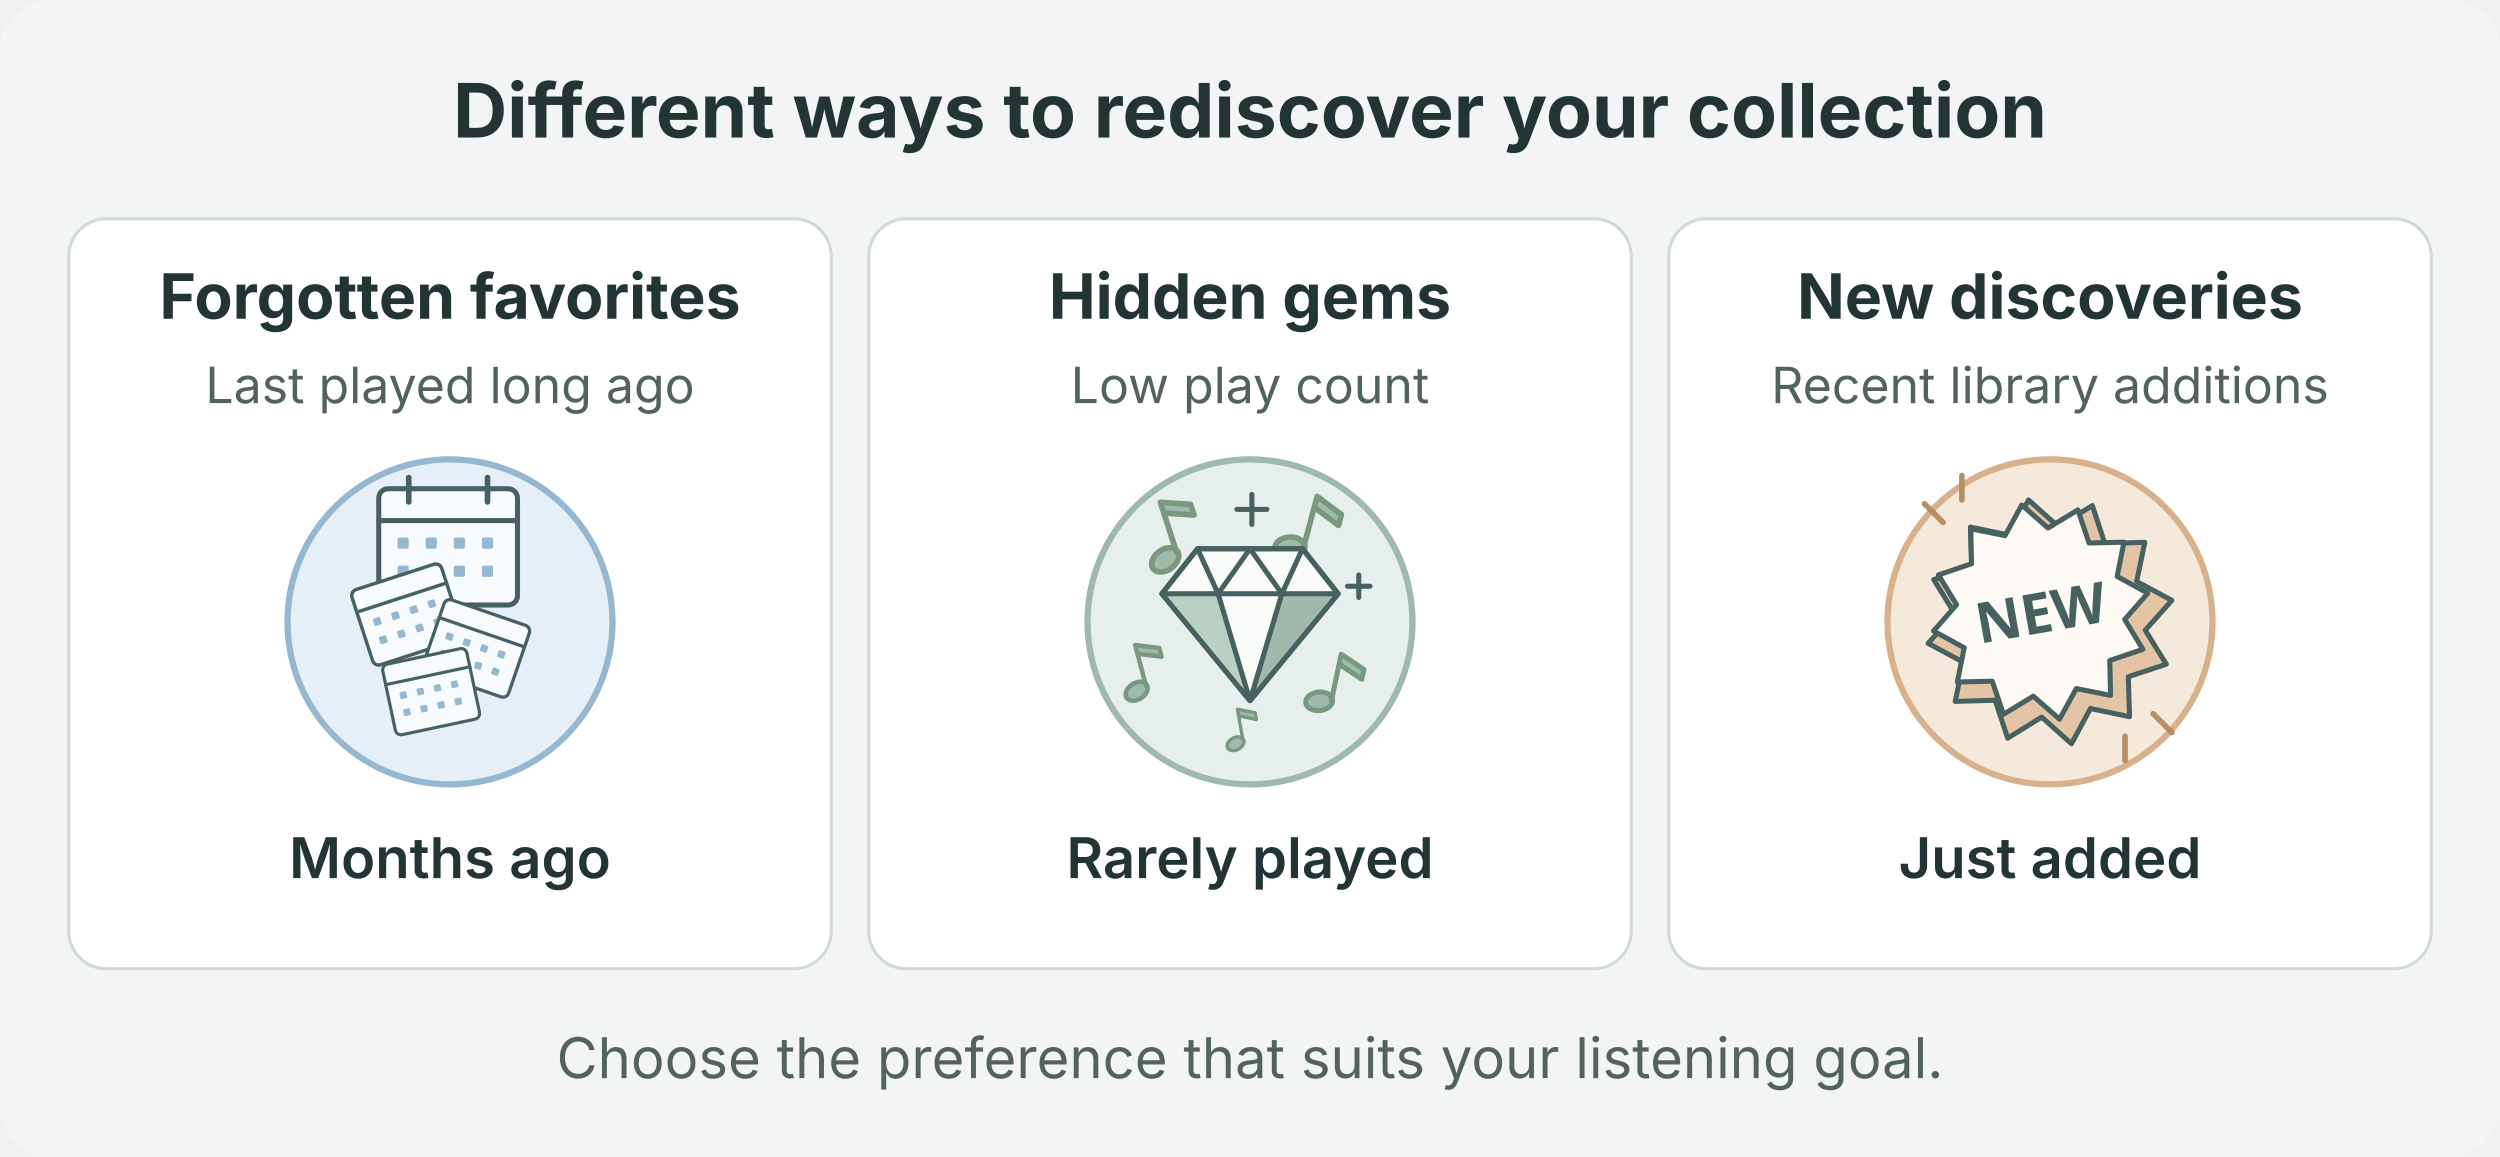
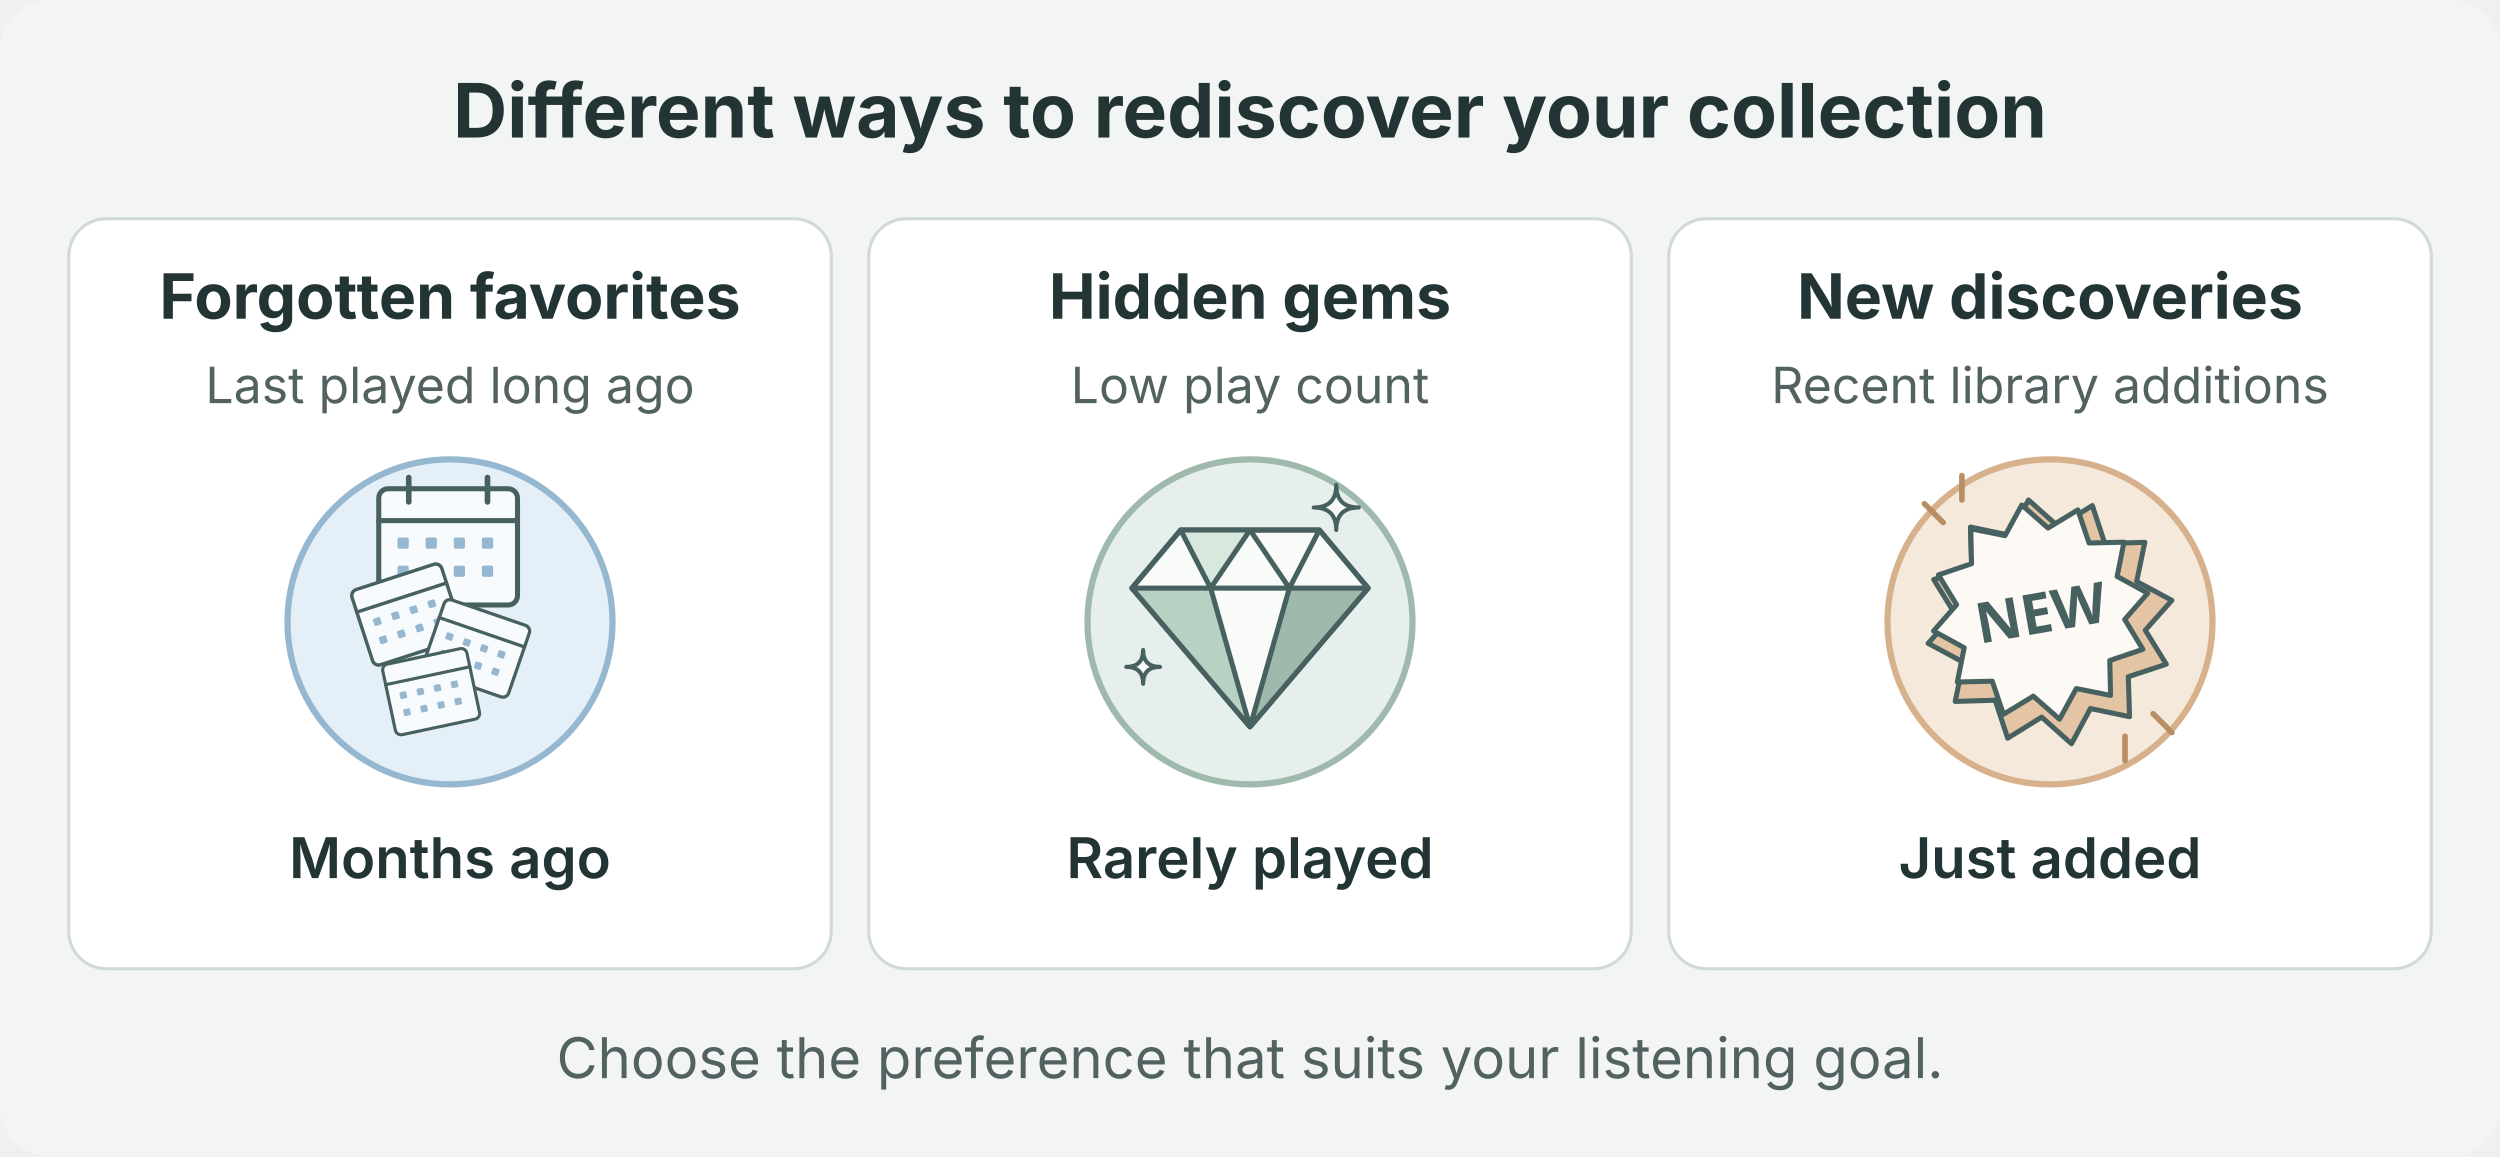
<svg xmlns="http://www.w3.org/2000/svg" width="800" height="370" viewBox="0 0 800 370" role="img" aria-labelledby="title description">
  <defs>
    <marker id="arrow" markerUnits="userSpaceOnUse" markerWidth="10" markerHeight="10" refX="9" refY="5" orient="auto-start-reverse">
      <path d="M0 0 L10 5 L0 10 Z" fill="#627577" />
    </marker>
  </defs>
  <rect width="800" height="370" rx="16" fill="#f3f5f4" />
  <g font-family="system-ui, -apple-system, Segoe UI, sans-serif" fill="#233435">
    <text x="400" y="44" font-size="24" text-anchor="middle" font-weight="650" fill="#233435">Different ways to rediscover your collection</text>
    <rect x="22" y="70" width="244" height="240" rx="12" fill="#fff" stroke="#d0dbd6" />
    <text x="144" y="102" font-size="20" text-anchor="middle" font-weight="650" fill="#233435">Forgotten favorites</text>
    <text x="144" y="129" font-size="16" text-anchor="middle" font-weight="400" fill="#526261">Last played long ago</text>
    <circle cx="144" cy="199" r="52" fill="#e4eff8" stroke="#96b7d0" stroke-width="2" />
    <g transform="translate(90 145) scale(0.6)" stroke="#476060" stroke-width="2.7" stroke-linecap="round" stroke-linejoin="round">
      <g transform="translate(52 19) rotate(0 37 31) scale(1)">
        <rect width="74" height="62" rx="5" fill="#f8fbfd" />
        <path d="M0 17 H74" fill="none" />
        <rect x="10" y="26" width="6" height="6" rx="1" fill="#96b7d0" stroke="none" />
        <rect x="25" y="26" width="6" height="6" rx="1" fill="#96b7d0" stroke="none" />
        <rect x="40" y="26" width="6" height="6" rx="1" fill="#96b7d0" stroke="none" />
        <rect x="55" y="26" width="6" height="6" rx="1" fill="#96b7d0" stroke="none" />
        <rect x="10" y="41" width="6" height="6" rx="1" fill="#96b7d0" stroke="none" />
        <rect x="25" y="41" width="6" height="6" rx="1" fill="#96b7d0" stroke="none" />
        <rect x="40" y="41" width="6" height="6" rx="1" fill="#96b7d0" stroke="none" />
        <rect x="55" y="41" width="6" height="6" rx="1" fill="#96b7d0" stroke="none" />
      </g>
      <g transform="translate(42 65) rotate(-18 25.16 21.08) scale(0.68)">
        <rect width="74" height="62" rx="5" fill="#f8fbfd" />
        <path d="M0 17 H74" fill="none" />
        <rect x="10" y="26" width="6" height="6" rx="1" fill="#96b7d0" stroke="none" />
        <rect x="25" y="26" width="6" height="6" rx="1" fill="#96b7d0" stroke="none" />
        <rect x="40" y="26" width="6" height="6" rx="1" fill="#96b7d0" stroke="none" />
        <rect x="55" y="26" width="6" height="6" rx="1" fill="#96b7d0" stroke="none" />
        <rect x="10" y="41" width="6" height="6" rx="1" fill="#96b7d0" stroke="none" />
        <rect x="25" y="41" width="6" height="6" rx="1" fill="#96b7d0" stroke="none" />
        <rect x="40" y="41" width="6" height="6" rx="1" fill="#96b7d0" stroke="none" />
        <rect x="55" y="41" width="6" height="6" rx="1" fill="#96b7d0" stroke="none" />
      </g>
      <g transform="translate(80 84) rotate(19 24.05 20.15) scale(0.65)">
        <rect width="74" height="62" rx="5" fill="#f8fbfd" />
        <path d="M0 17 H74" fill="none" />
        <rect x="10" y="26" width="6" height="6" rx="1" fill="#96b7d0" stroke="none" />
        <rect x="25" y="26" width="6" height="6" rx="1" fill="#96b7d0" stroke="none" />
        <rect x="40" y="26" width="6" height="6" rx="1" fill="#96b7d0" stroke="none" />
        <rect x="55" y="26" width="6" height="6" rx="1" fill="#96b7d0" stroke="none" />
        <rect x="10" y="41" width="6" height="6" rx="1" fill="#96b7d0" stroke="none" />
        <rect x="25" y="41" width="6" height="6" rx="1" fill="#96b7d0" stroke="none" />
        <rect x="40" y="41" width="6" height="6" rx="1" fill="#96b7d0" stroke="none" />
        <rect x="55" y="41" width="6" height="6" rx="1" fill="#96b7d0" stroke="none" />
      </g>
      <g transform="translate(57 108) rotate(-12 22.94 19.22) scale(0.62)">
        <rect width="74" height="62" rx="5" fill="#f8fbfd" />
        <path d="M0 17 H74" fill="none" />
        <rect x="10" y="26" width="6" height="6" rx="1" fill="#96b7d0" stroke="none" />
        <rect x="25" y="26" width="6" height="6" rx="1" fill="#96b7d0" stroke="none" />
        <rect x="40" y="26" width="6" height="6" rx="1" fill="#96b7d0" stroke="none" />
        <rect x="55" y="26" width="6" height="6" rx="1" fill="#96b7d0" stroke="none" />
        <rect x="10" y="41" width="6" height="6" rx="1" fill="#96b7d0" stroke="none" />
        <rect x="25" y="41" width="6" height="6" rx="1" fill="#96b7d0" stroke="none" />
        <rect x="40" y="41" width="6" height="6" rx="1" fill="#96b7d0" stroke="none" />
        <rect x="55" y="41" width="6" height="6" rx="1" fill="#96b7d0" stroke="none" />
      </g>
      <path d="M68 13 V26 M110 13 V26" fill="none" stroke-width="3" />
    </g>
    <text x="144" y="281" font-size="18" text-anchor="middle" font-weight="600" fill="#233435">Months ago</text>
    <rect x="278" y="70" width="244" height="240" rx="12" fill="#fff" stroke="#d0dbd6" />
    <text x="400" y="102" font-size="20" text-anchor="middle" font-weight="650" fill="#233435">Hidden gems</text>
    <text x="400" y="129" font-size="16" text-anchor="middle" font-weight="400" fill="#526261">Low play count</text>
    <circle cx="400" cy="199" r="52" fill="#e6efeb" stroke="#9fb9ad" stroke-width="2" />
    <g transform="translate(346 145) scale(0.6)">
-       <g transform="translate(38 36) rotate(-18) scale(1)" stroke="#789980" stroke-width="3" stroke-linecap="round" stroke-linejoin="round">
-         <ellipse cx="0" cy="22" rx="8" ry="5.5" transform="rotate(-18 0 22)" fill="#9fb9ad" />
-         <path d="M7 20 V-8 L22 -2 V4 L7 -2" fill="#9fb9ad" />
+       <g stroke="#476060" stroke-width="2.7" stroke-linejoin="round">
+         <path d="M27 72 L53 41 H127 L153 72 L90 146 Z" fill="#f8fbf8" />
+         <path d="M27 72 H69 L90 146 Z" fill="#b9d1c2" stroke="none" />
+         <path d="M90 146 L111 72 H153 Z" fill="#9fb9ad" stroke="none" />
+         <path d="M53 41 H90 L69 72 Z" fill="#d9e8dd" stroke="none" />
+         <path d="M27 72 L53 41 H127 L153 72 L90 146 Z M27 72 H153 M53 41 L69 72 L90 146 L111 72 L127 41 M69 72 L90 41 L111 72" fill="none" />
      </g>
-       <g transform="translate(117 29) rotate(15) scale(1)" stroke="#789980" stroke-width="3" stroke-linecap="round" stroke-linejoin="round">
-         <ellipse cx="0" cy="22" rx="8" ry="5.5" transform="rotate(-18 0 22)" fill="#9fb9ad" />
-         <path d="M7 20 V-8 L22 -2 V4 L7 -2" fill="#9fb9ad" />
-       </g>
-       <g transform="translate(25 110) rotate(-15) scale(0.8)" stroke="#789980" stroke-width="3" stroke-linecap="round" stroke-linejoin="round">
-         <ellipse cx="0" cy="22" rx="8" ry="5.5" transform="rotate(-18 0 22)" fill="#9fb9ad" />
-         <path d="M7 20 V-8 L22 -2 V4 L7 -2" fill="#9fb9ad" />
-       </g>
-       <g transform="translate(131 113) rotate(12) scale(0.9)" stroke="#789980" stroke-width="3" stroke-linecap="round" stroke-linejoin="round">
-         <ellipse cx="0" cy="22" rx="8" ry="5.5" transform="rotate(-18 0 22)" fill="#9fb9ad" />
-         <path d="M7 20 V-8 L22 -2 V4 L7 -2" fill="#9fb9ad" />
-       </g>
-       <g transform="translate(80 142) rotate(-10) scale(0.6)" stroke="#789980" stroke-width="3" stroke-linecap="round" stroke-linejoin="round">
-         <ellipse cx="0" cy="22" rx="8" ry="5.5" transform="rotate(-18 0 22)" fill="#9fb9ad" />
-         <path d="M7 20 V-8 L22 -2 V4 L7 -2" fill="#9fb9ad" />
-       </g>
-       <g stroke="#476060" stroke-width="2.7" stroke-linejoin="round">
-         <path d="M43 75 L62 51 H118 L137 75 L90 132 Z" fill="#f8fbf8" />
-         <path d="M43 75 L73 75 L90 132 Z" fill="#b9d1c2" stroke="none" />
-         <path d="M90 132 L107 75 H137 Z" fill="#9fb9ad" stroke="none" />
-         <path d="M43 75 L62 51 H118 L137 75 L90 132 Z M43 75 H137 M62 51 L73 75 L90 132 L107 75 L118 51 M73 75 L90 51 L107 75" fill="none" />
-       </g>
-       <path d="M91 22 V38 M83 30 H99 M148 65 V77 M142 71 H154" stroke="#476060" stroke-width="2.7" stroke-linecap="round" />
+       <path d="M136 17 Q136 29 148 29 Q136 29 136 41 Q136 29 124 29 Q136 29 136 17 Z" fill="#f8fbf8" stroke="#476060" stroke-width="2.2" stroke-linejoin="round" />
+       <path d="M33 105 Q33 114 42 114 Q33 114 33 123 Q33 114 24 114 Q33 114 33 105 Z" fill="#f8fbf8" stroke="#476060" stroke-width="2.2" stroke-linejoin="round" />
    </g>
    <text x="400" y="281" font-size="18" text-anchor="middle" font-weight="600" fill="#233435">Rarely played</text>
    <rect x="534" y="70" width="244" height="240" rx="12" fill="#fff" stroke="#d0dbd6" />
    <text x="656" y="102" font-size="20" text-anchor="middle" font-weight="650" fill="#233435">New discoveries</text>
    <text x="656" y="129" font-size="16" text-anchor="middle" font-weight="400" fill="#526261">Recent library additions</text>
    <circle cx="656" cy="199" r="52" fill="#f5e9db" stroke="#d7b18b" stroke-width="2" />
    <g transform="translate(602 145) scale(0.6)">
      <g transform="rotate(-10 90 90)">
        <polygon points="90.00,24.00 103.20,40.74 123.00,32.84 126.06,53.94 147.16,57.00 139.26,76.80 156.00,90.00 139.26,103.20 147.16,123.00 126.06,126.06 123.00,147.16 103.20,139.26 90.00,156.00 76.80,139.26 57.00,147.16 53.94,126.06 32.84,123.00 40.74,103.20 24.00,90.00 40.74,76.80 32.84,57.00 53.94,53.94 57.00,32.84 76.80,40.74" fill="#e3c4a4" stroke="#476060" stroke-width="2.7" stroke-linejoin="round" />
        <polygon points="86.00,26.00 97.65,40.53 115.00,33.77 117.82,52.18 136.23,55.00 129.47,72.35 144.00,84.00 129.47,95.65 136.23,113.00 117.82,115.82 115.00,134.23 97.65,127.47 86.00,142.00 74.35,127.47 57.00,134.23 54.18,115.82 35.77,113.00 42.53,95.65 28.00,84.00 42.53,72.35 35.77,55.00 54.18,52.18 57.00,33.77 74.35,40.53" fill="#fdf9f4" stroke="#476060" stroke-width="2.7" stroke-linejoin="round" />
        <text x="86" y="95" text-anchor="middle" font-size="30" font-weight="800" font-family="system-ui,sans-serif" fill="#476060">NEW</text>
      </g>
      <path d="M23 27 L33 37 M43 12 V25 M145 139 L155 149 M130 151 V164" stroke="#b88e64" stroke-width="3" stroke-linecap="round" />
    </g>
    <text x="656" y="281" font-size="18" text-anchor="middle" font-weight="600" fill="#233435">Just added</text>
    <text x="400" y="345" font-size="18" text-anchor="middle" font-weight="400" fill="#526261">Choose the preference that suits your listening goal.</text>
  </g>
</svg>
